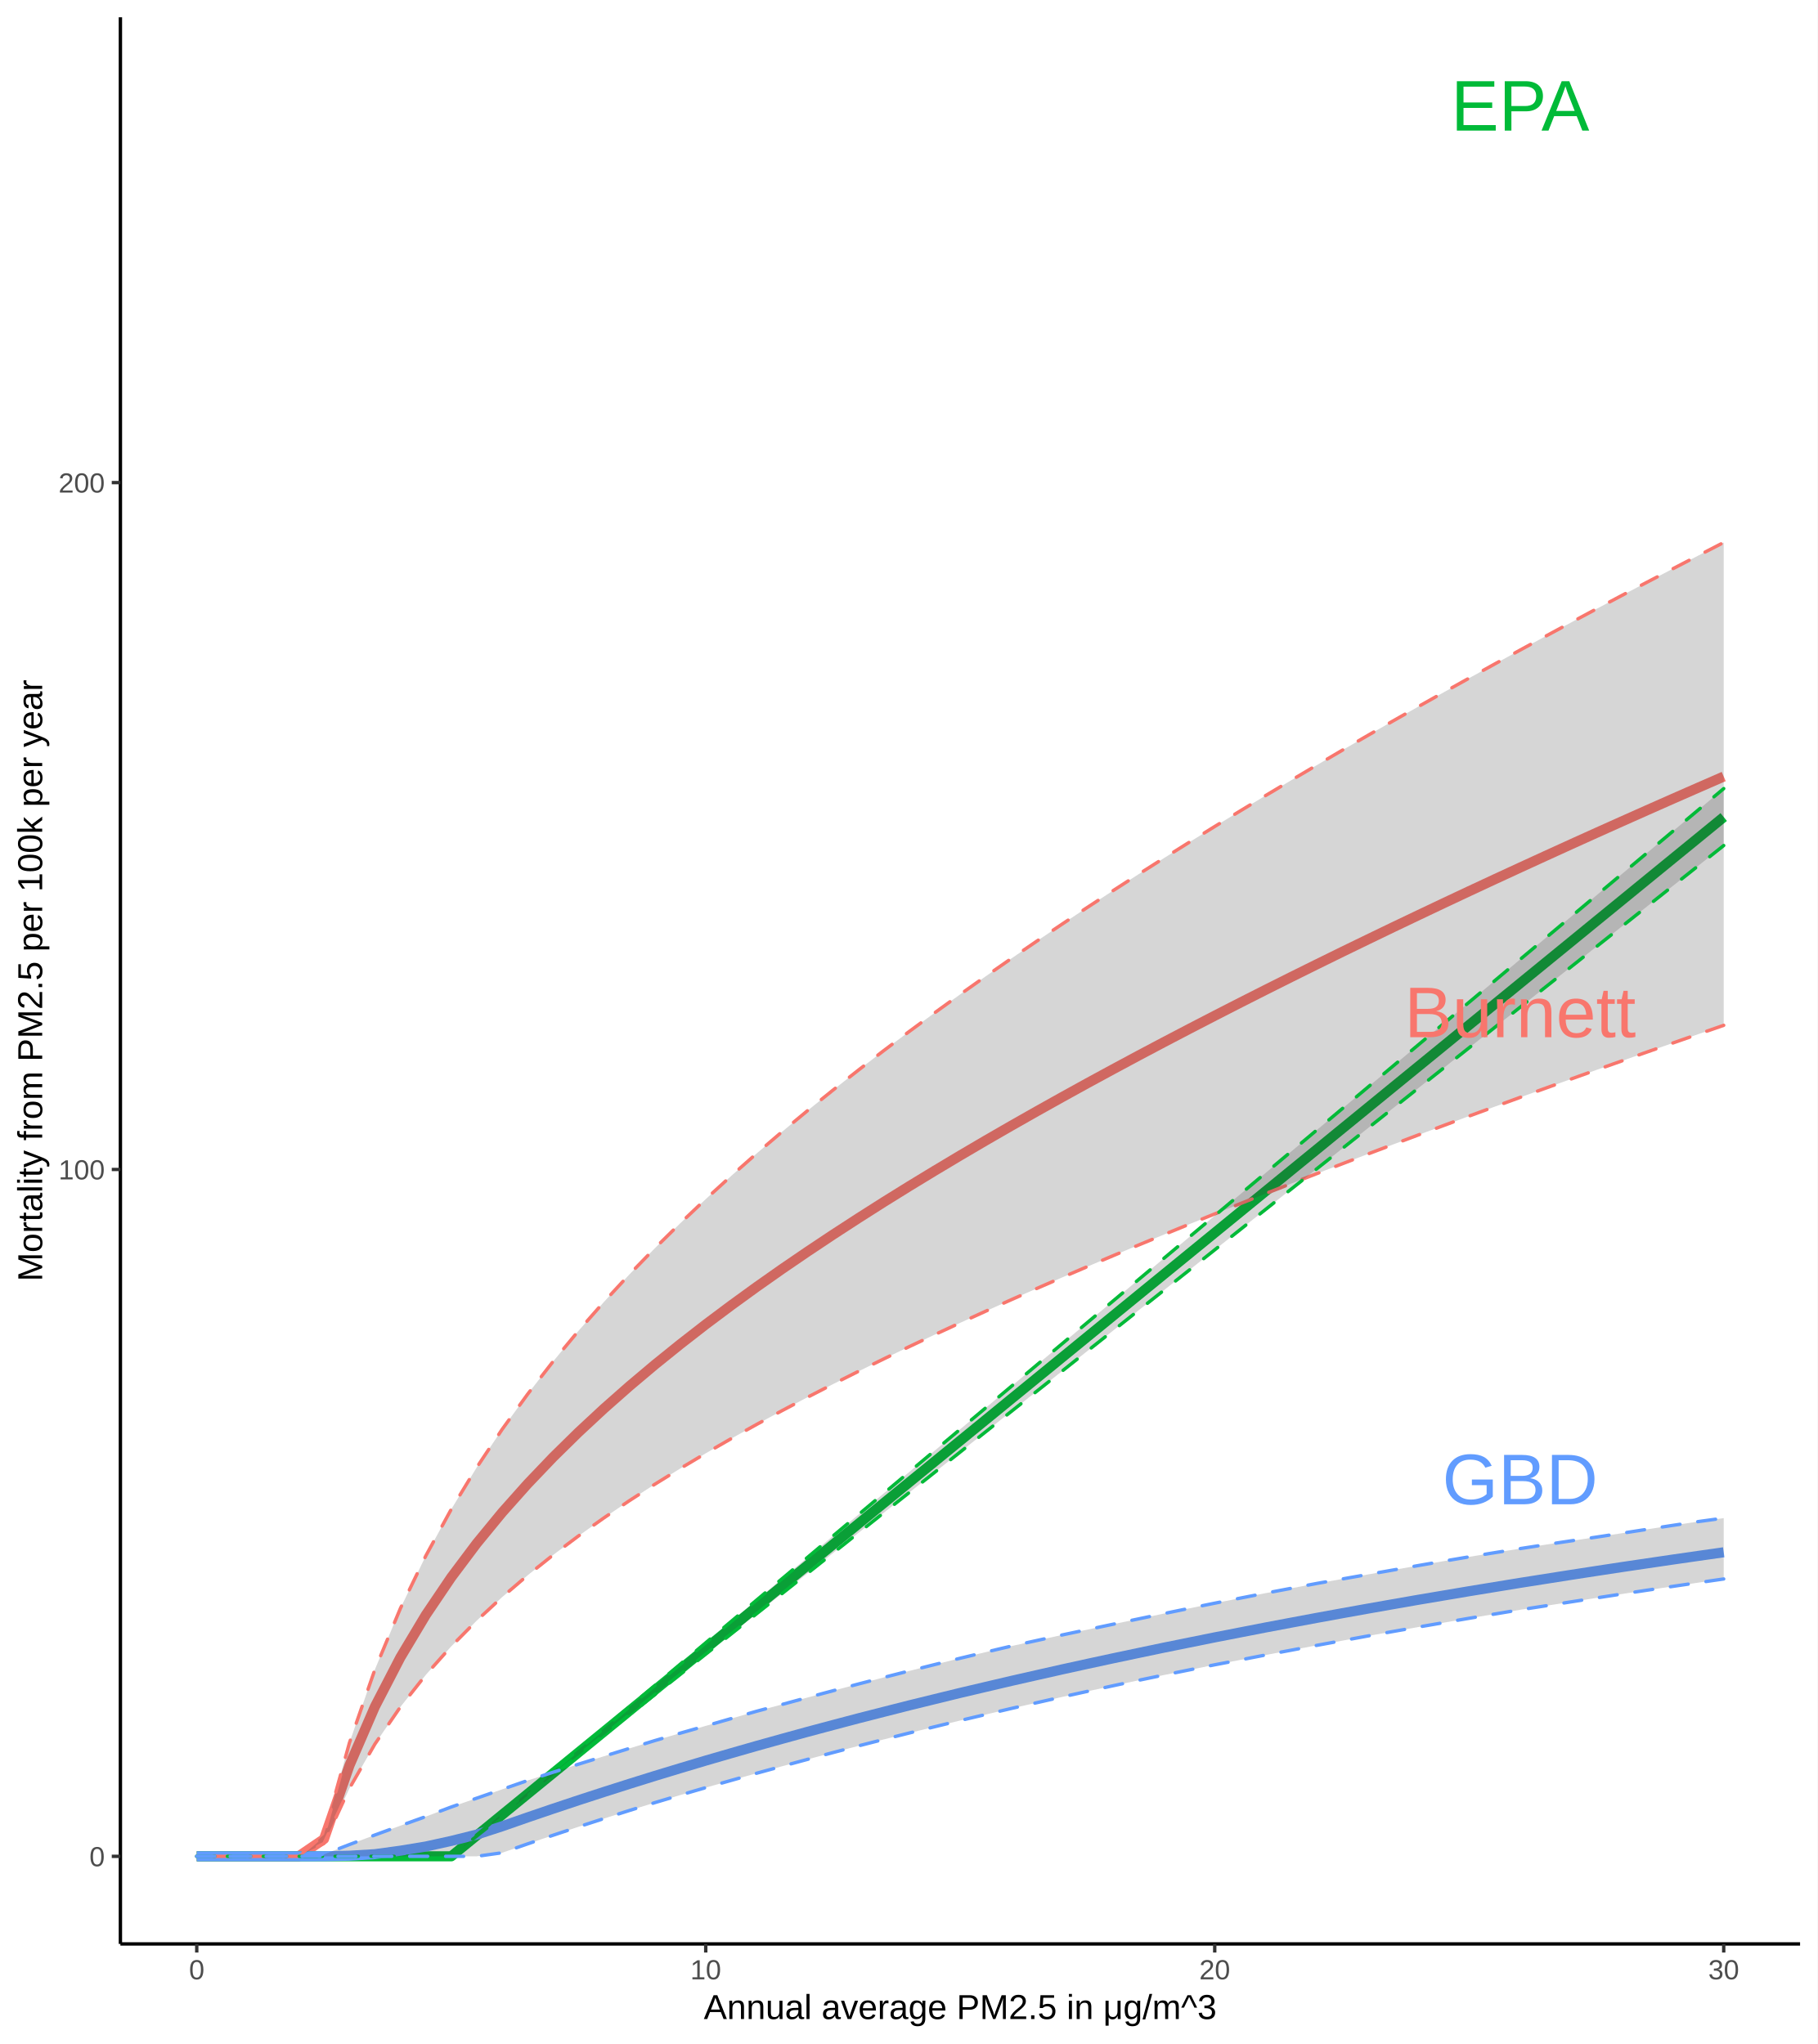
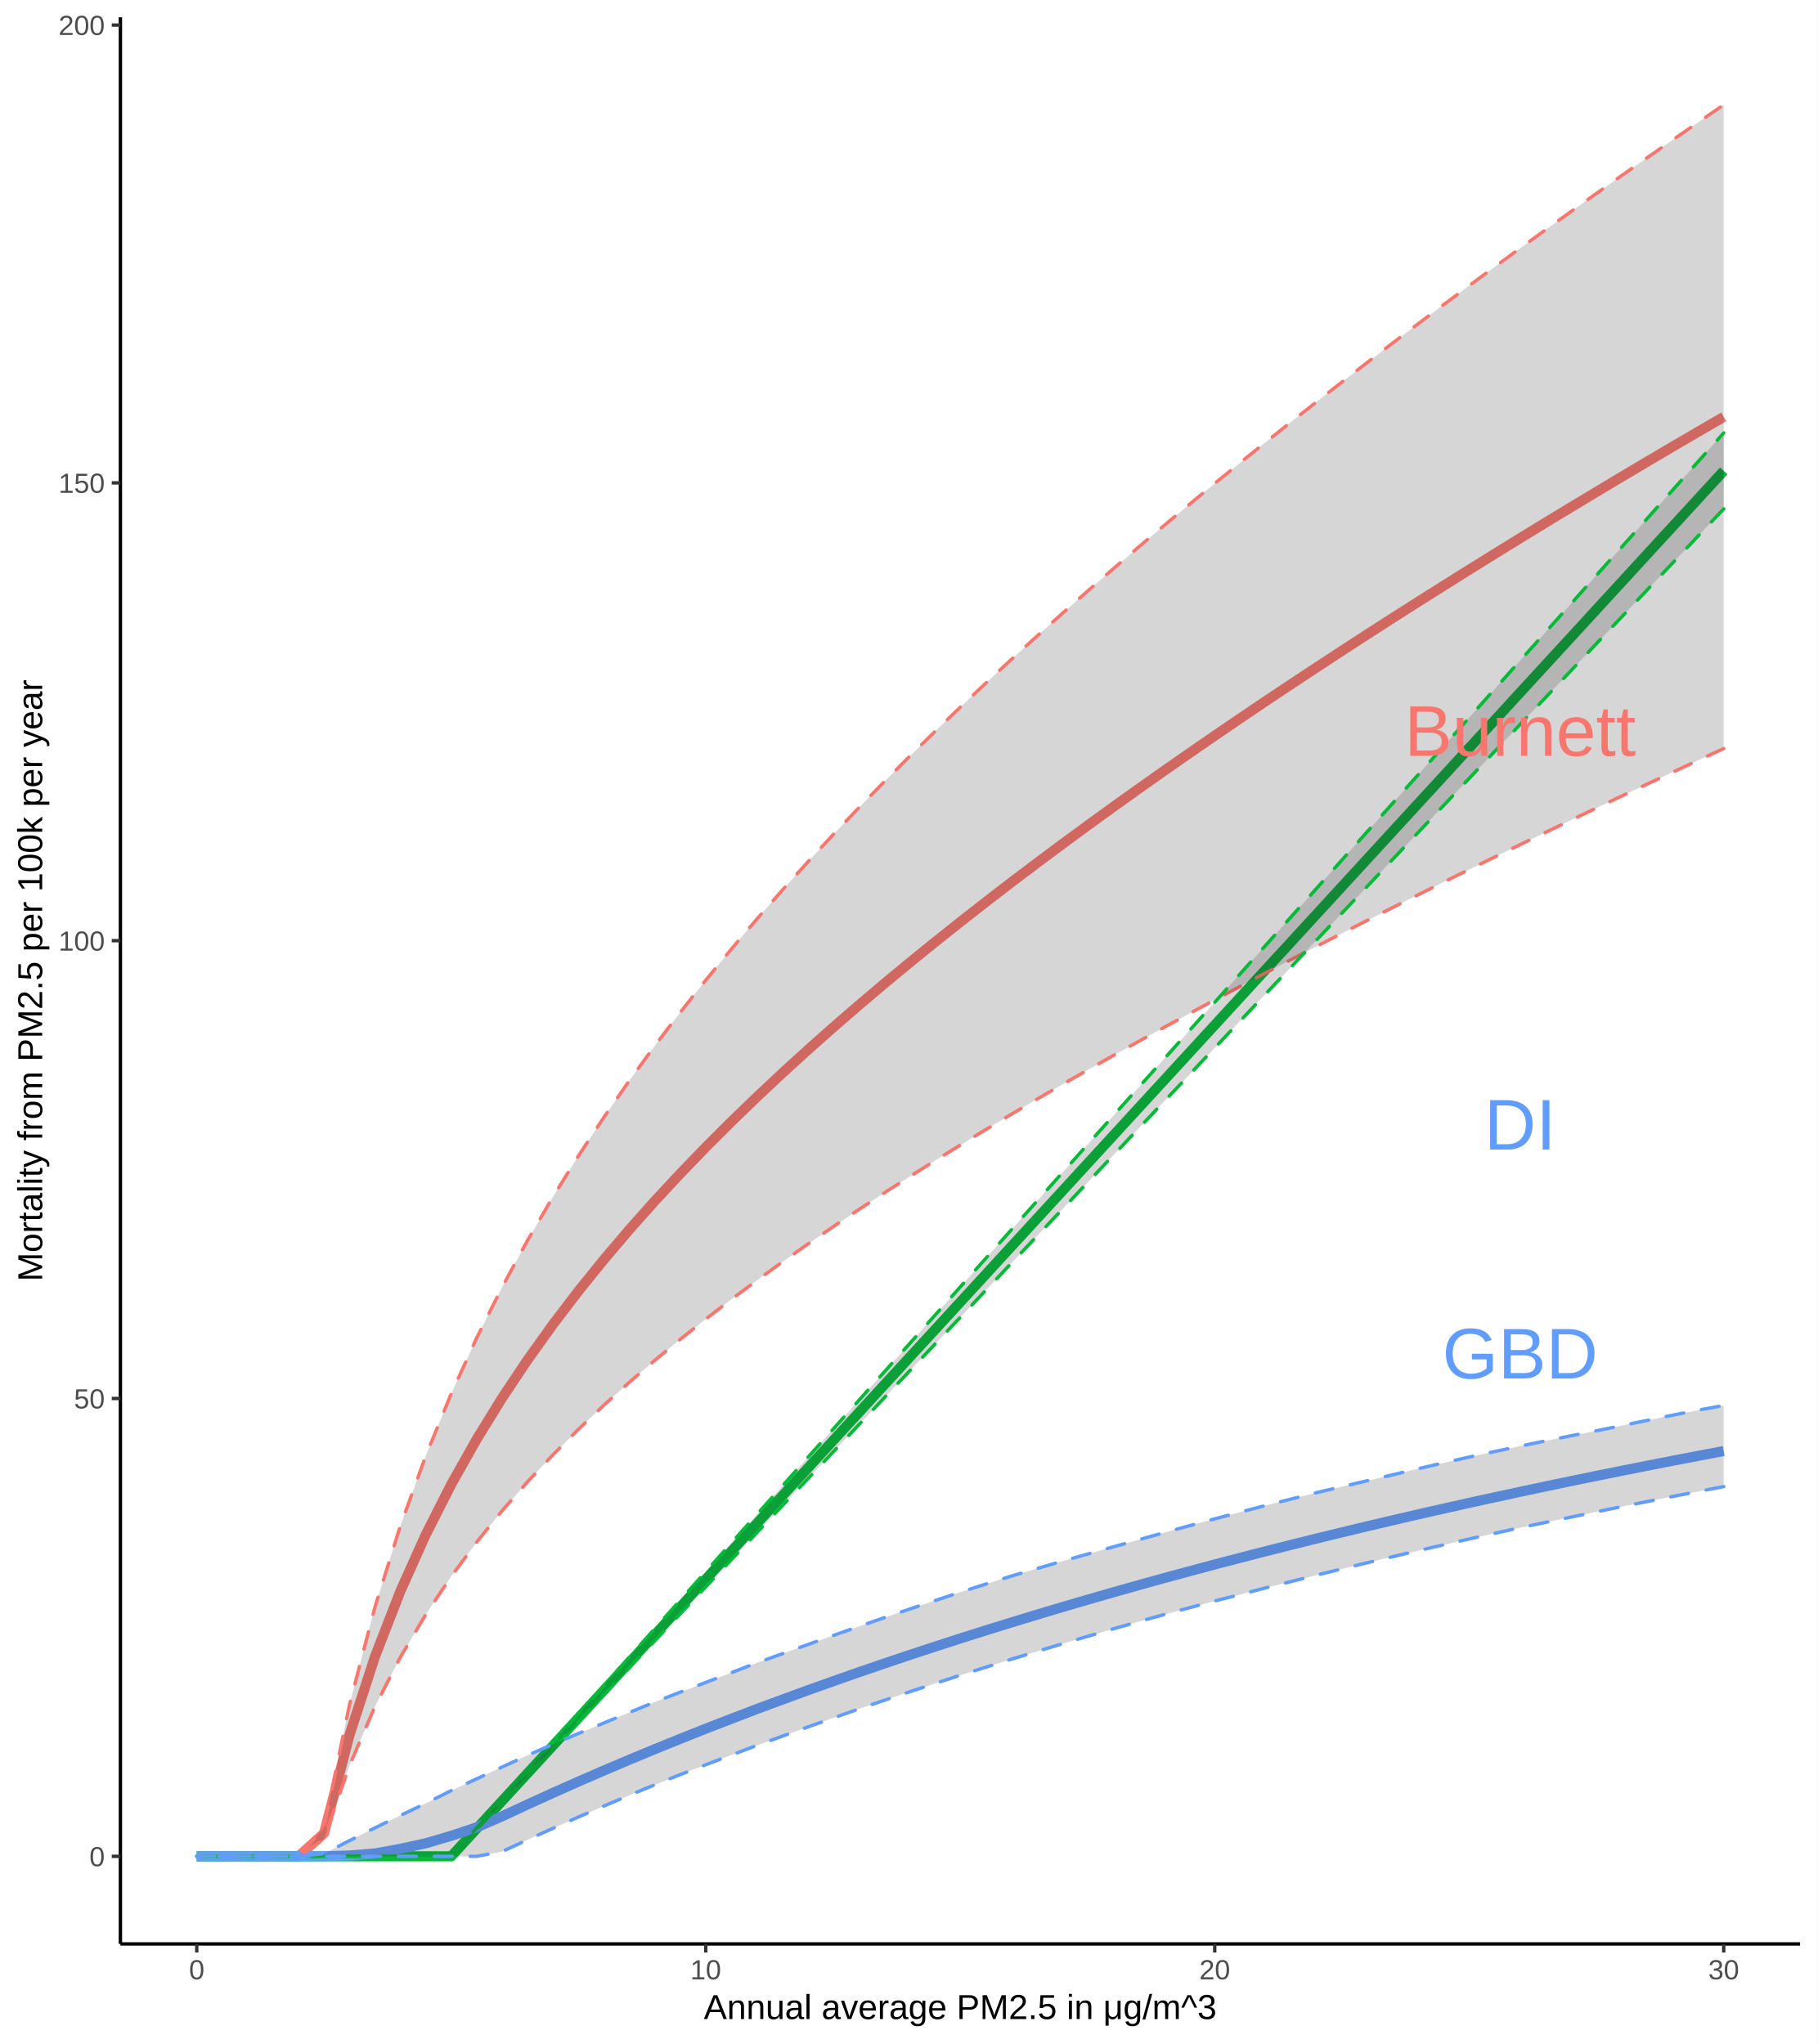
<svg xmlns="http://www.w3.org/2000/svg" class="svglite" width="576.00pt" height="648.00pt" viewBox="0 0 576.00 648.00">
  <defs>
    <style type="text/css">
    .svglite line, .svglite polyline, .svglite polygon, .svglite path, .svglite rect, .svglite circle {
      fill: none;
      stroke: #000000;
      stroke-linecap: round;
      stroke-linejoin: round;
      stroke-miterlimit: 10.00;
    }
  </style>
  </defs>
  <rect width="100%" height="100%" style="stroke: none; fill: #FFFFFF;" />
  <defs>
    <clipPath id="cpMC4wMHw1NzYuMDB8MC4wMHw2NDguMDA=">
      <rect x="0.00" y="0.00" width="576.00" height="648.00" />
    </clipPath>
  </defs>
  <g clip-path="url(#cpMC4wMHw1NzYuMDB8MC4wMHw2NDguMDA=)">
    <rect x="0.00" y="0.00" width="576.00" height="648.00" style="stroke-width: 1.07; stroke: #FFFFFF; fill: #FFFFFF;" />
  </g>
  <defs>
    <clipPath id="cpMzguMTZ8NTcwLjUyfDUuNDh8NjE2LjI3">
      <rect x="38.16" y="5.48" width="532.36" height="610.79" />
    </clipPath>
  </defs>
  <g clip-path="url(#cpMzguMTZ8NTcwLjUyfDUuNDh8NjE2LjI3)">
    <rect x="38.16" y="5.48" width="532.36" height="610.79" style="stroke-width: 1.07; stroke: none; fill: #FFFFFF;" />
-     <polyline points="62.36,588.50 70.43,588.50 78.49,588.50 86.56,588.50 94.63,588.50 102.69,583.02 110.76,559.69 118.82,541.06 126.89,525.46 134.96,511.98 143.02,500.05 151.09,489.30 159.15,479.49 167.22,470.43 175.29,461.98 183.35,454.06 191.42,446.56 199.48,439.45 207.55,432.65 215.62,426.14 223.68,419.87 231.75,413.83 239.81,407.98 247.88,402.30 255.95,396.79 264.01,391.42 272.08,386.18 280.14,381.05 288.21,376.04 296.28,371.13 304.34,366.31 312.41,361.57 320.47,356.92 328.54,352.34 336.61,347.83 344.67,343.38 352.74,339.00 360.80,334.67 368.87,330.40 376.94,326.18 385.00,322.01 393.07,317.88 401.13,313.80 409.20,309.76 417.27,305.76 425.33,301.80 433.40,297.88 441.46,293.99 449.53,290.14 457.60,286.31 465.66,282.52 473.73,278.76 481.79,275.04 489.86,271.34 497.93,267.66 505.99,264.02 514.06,260.40 522.12,256.81 530.19,253.24 538.26,249.70 546.32,246.18 " style="stroke-width: 3.20; stroke: #F8766D; stroke-linecap: butt;" />
-     <polyline points="62.36,588.50 70.43,588.50 78.49,588.50 86.56,588.50 94.63,588.50 102.69,588.50 110.76,588.50 118.82,588.50 126.89,588.50 134.96,588.50 143.02,588.50 151.09,581.91 159.15,575.32 167.22,568.73 175.29,562.14 183.35,555.56 191.42,548.97 199.48,542.38 207.55,535.79 215.62,529.20 223.68,522.61 231.75,516.02 239.81,509.43 247.88,502.84 255.95,496.25 264.01,489.66 272.08,483.07 280.14,476.48 288.21,469.89 296.28,463.30 304.34,456.71 312.41,450.12 320.47,443.53 328.54,436.94 336.61,430.35 344.67,423.76 352.74,417.17 360.80,410.58 368.87,404.00 376.94,397.41 385.00,390.82 393.07,384.23 401.13,377.64 409.20,371.05 417.27,364.46 425.33,357.87 433.40,351.28 441.46,344.69 449.53,338.10 457.60,331.51 465.66,324.92 473.73,318.33 481.79,311.74 489.86,305.15 497.93,298.56 505.99,291.97 514.06,285.38 522.12,278.79 530.19,272.20 538.26,265.61 546.32,259.02 " style="stroke-width: 3.20; stroke: #00BA38; stroke-linecap: butt;" />
-     <polyline points="62.36,588.50 70.43,588.50 78.49,588.50 86.56,588.50 94.63,588.50 102.69,588.48 110.76,588.31 118.82,587.82 126.89,586.72 134.96,585.39 143.02,583.62 151.09,581.61 159.15,578.98 167.22,576.16 175.29,573.41 183.35,570.72 191.42,568.10 199.48,565.53 207.55,563.01 215.62,560.56 223.68,558.15 231.75,555.81 239.81,553.50 247.88,551.25 255.95,549.03 264.01,546.88 272.08,544.75 280.14,542.69 288.21,540.64 296.28,538.66 304.34,536.69 312.41,534.79 320.47,532.90 328.54,531.07 336.61,529.25 344.67,527.48 352.74,525.74 360.80,524.04 368.87,522.35 376.94,520.72 385.00,519.09 393.07,517.52 401.13,515.95 409.20,514.43 417.27,512.92 425.33,511.45 433.40,510.00 441.46,508.58 449.53,507.17 457.60,505.81 465.66,504.45 473.73,503.13 481.79,501.81 489.86,500.54 497.93,499.27 505.99,498.03 514.06,496.80 522.12,495.61 530.19,494.42 538.26,493.26 546.32,492.11 " style="stroke-width: 3.20; stroke: #619CFF; stroke-linecap: butt;" />
-     <polygon points="62.36,588.50 70.43,588.50 78.49,588.50 86.56,588.50 94.63,588.50 102.69,581.64 110.76,552.49 118.82,529.29 126.89,509.93 134.96,493.23 143.02,478.48 151.09,465.22 159.15,453.14 167.22,442.00 175.29,431.63 183.35,421.91 191.42,412.74 199.48,404.03 207.55,395.73 215.62,387.79 223.68,380.15 231.75,372.80 239.81,365.68 247.88,358.79 255.95,352.10 264.01,345.59 272.08,339.24 280.14,333.04 288.21,326.98 296.28,321.05 304.34,315.23 312.41,309.52 320.47,303.92 328.54,298.41 336.61,292.98 344.67,287.64 352.74,282.38 360.80,277.19 368.87,272.07 376.94,267.01 385.00,262.02 393.07,257.09 401.13,252.21 409.20,247.39 417.27,242.62 425.33,237.90 433.40,233.22 441.46,228.59 449.53,224.01 457.60,219.47 465.66,214.97 473.73,210.51 481.79,206.09 489.86,201.70 497.93,197.35 505.99,193.04 514.06,188.76 522.12,184.52 530.19,180.31 538.26,176.13 546.32,171.98 546.32,325.05 538.26,327.85 530.19,330.66 522.12,333.48 514.06,336.33 505.99,339.19 497.93,342.08 489.86,344.98 481.79,347.90 473.73,350.85 465.66,353.81 457.60,356.80 449.53,359.81 441.46,362.85 433.40,365.90 425.33,368.99 417.27,372.10 409.20,375.24 401.13,378.40 393.07,381.60 385.00,384.83 376.94,388.10 368.87,391.40 360.80,394.73 352.74,398.11 344.67,401.53 336.61,404.99 328.54,408.50 320.47,412.06 312.41,415.68 304.34,419.36 296.28,423.10 288.21,426.90 280.14,430.79 272.08,434.75 264.01,438.80 255.95,442.95 247.88,447.20 239.81,451.58 231.75,456.08 223.68,460.73 215.62,465.54 207.55,470.54 199.48,475.75 191.42,481.20 183.35,486.93 175.29,492.98 167.22,499.42 159.15,506.32 151.09,513.78 143.02,521.93 134.96,530.97 126.89,541.16 118.82,552.91 110.76,566.92 102.69,584.41 94.63,588.50 86.56,588.50 78.49,588.50 70.43,588.50 62.36,588.50 " style="stroke-width: 0.00; stroke: none; fill: #333333; fill-opacity: 0.20;" />
-     <polyline points="62.36,588.50 70.43,588.50 78.49,588.50 86.56,588.50 94.63,588.50 102.69,581.64 110.76,552.49 118.82,529.29 126.89,509.93 134.96,493.23 143.02,478.48 151.09,465.22 159.15,453.14 167.22,442.00 175.29,431.63 183.35,421.91 191.42,412.74 199.48,404.03 207.55,395.73 215.62,387.79 223.68,380.15 231.75,372.80 239.81,365.68 247.88,358.79 255.95,352.10 264.01,345.59 272.08,339.24 280.14,333.04 288.21,326.98 296.28,321.05 304.34,315.23 312.41,309.52 320.47,303.92 328.54,298.41 336.61,292.98 344.67,287.64 352.74,282.38 360.80,277.19 368.87,272.07 376.94,267.01 385.00,262.02 393.07,257.09 401.13,252.21 409.20,247.39 417.27,242.62 425.33,237.90 433.40,233.22 441.46,228.59 449.53,224.01 457.60,219.47 465.66,214.97 473.73,210.51 481.79,206.09 489.86,201.70 497.93,197.35 505.99,193.04 514.06,188.76 522.12,184.52 530.19,180.31 538.26,176.13 546.32,171.98 " style="stroke-width: 1.07; stroke: #F8766D; stroke-dasharray: 5.69,5.69;" />
-     <polyline points="546.32,325.05 538.26,327.85 530.19,330.66 522.12,333.48 514.06,336.33 505.99,339.19 497.93,342.08 489.86,344.98 481.79,347.90 473.73,350.85 465.66,353.81 457.60,356.80 449.53,359.81 441.46,362.85 433.40,365.90 425.33,368.99 417.27,372.10 409.20,375.24 401.13,378.40 393.07,381.60 385.00,384.83 376.94,388.10 368.87,391.40 360.80,394.73 352.74,398.11 344.67,401.53 336.61,404.99 328.54,408.50 320.47,412.06 312.41,415.68 304.34,419.36 296.28,423.10 288.21,426.90 280.14,430.79 272.08,434.75 264.01,438.80 255.95,442.95 247.88,447.20 239.81,451.58 231.75,456.08 223.68,460.73 215.62,465.54 207.55,470.54 199.48,475.75 191.42,481.20 183.35,486.93 175.29,492.98 167.22,499.42 159.15,506.32 151.09,513.78 143.02,521.93 134.96,530.97 126.89,541.16 118.82,552.91 110.76,566.92 102.69,584.41 94.63,588.50 86.56,588.50 78.49,588.50 70.43,588.50 62.36,588.50 " style="stroke-width: 1.07; stroke: #F8766D; stroke-dasharray: 5.69,5.69;" />
-     <polygon points="62.36,588.50 70.43,588.50 78.49,588.50 86.56,588.50 94.63,588.50 102.69,588.50 110.76,588.50 118.82,588.50 126.89,588.50 134.96,588.50 143.02,588.50 151.09,581.73 159.15,574.96 167.22,568.19 175.29,561.42 183.35,554.65 191.42,547.88 199.48,541.11 207.55,534.34 215.62,527.57 223.68,520.80 231.75,514.03 239.81,507.26 247.88,500.49 255.95,493.72 264.01,486.95 272.08,480.18 280.14,473.41 288.21,466.64 296.28,459.87 304.34,453.10 312.41,446.33 320.47,439.56 328.54,432.79 336.61,426.02 344.67,419.25 352.74,412.48 360.80,405.71 368.87,398.94 376.94,392.17 385.00,385.40 393.07,378.63 401.13,371.86 409.20,365.09 417.27,358.32 425.33,351.55 433.40,344.78 441.46,338.01 449.53,331.24 457.60,324.47 465.66,317.70 473.73,310.93 481.79,304.16 489.86,297.39 497.93,290.62 505.99,283.85 514.06,277.08 522.12,270.31 530.19,263.54 538.26,256.77 546.32,250.00 546.32,268.05 538.26,274.46 530.19,280.87 522.12,287.28 514.06,293.69 505.99,300.10 497.93,306.51 489.86,312.91 481.79,319.32 473.73,325.73 465.66,332.14 457.60,338.55 449.53,344.96 441.46,351.37 433.40,357.78 425.33,364.19 417.27,370.60 409.20,377.00 401.13,383.41 393.07,389.82 385.00,396.23 376.94,402.64 368.87,409.05 360.80,415.46 352.74,421.87 344.67,428.28 336.61,434.69 328.54,441.10 320.47,447.50 312.41,453.91 304.34,460.32 296.28,466.73 288.21,473.14 280.14,479.55 272.08,485.96 264.01,492.37 255.95,498.78 247.88,505.19 239.81,511.59 231.75,518.00 223.68,524.41 215.62,530.82 207.55,537.23 199.48,543.64 191.42,550.05 183.35,556.46 175.29,562.87 167.22,569.28 159.15,575.69 151.09,582.09 143.02,588.50 134.96,588.50 126.89,588.50 118.82,588.50 110.76,588.50 102.69,588.50 94.63,588.50 86.56,588.50 78.49,588.50 70.43,588.50 62.36,588.50 " style="stroke-width: 0.00; stroke: none; fill: #333333; fill-opacity: 0.20;" />
-     <polyline points="62.36,588.50 70.43,588.50 78.49,588.50 86.56,588.50 94.63,588.50 102.69,588.50 110.76,588.50 118.82,588.50 126.89,588.50 134.96,588.50 143.02,588.50 151.09,581.73 159.15,574.96 167.22,568.19 175.29,561.42 183.35,554.65 191.42,547.88 199.48,541.11 207.55,534.34 215.62,527.57 223.68,520.80 231.75,514.03 239.81,507.26 247.88,500.49 255.95,493.72 264.01,486.95 272.08,480.18 280.14,473.41 288.21,466.64 296.28,459.87 304.34,453.10 312.41,446.33 320.47,439.56 328.54,432.79 336.61,426.02 344.67,419.25 352.74,412.48 360.80,405.71 368.87,398.94 376.94,392.17 385.00,385.40 393.07,378.63 401.13,371.86 409.20,365.09 417.27,358.32 425.33,351.55 433.40,344.78 441.46,338.01 449.53,331.24 457.60,324.47 465.66,317.70 473.73,310.93 481.79,304.16 489.86,297.39 497.93,290.62 505.99,283.85 514.06,277.08 522.12,270.31 530.19,263.54 538.26,256.77 546.32,250.00 " style="stroke-width: 1.07; stroke: #00BA38; stroke-dasharray: 5.69,5.69;" />
-     <polyline points="546.32,268.05 538.26,274.46 530.19,280.87 522.12,287.28 514.06,293.69 505.99,300.10 497.93,306.51 489.86,312.91 481.79,319.32 473.73,325.73 465.66,332.14 457.60,338.55 449.53,344.96 441.46,351.37 433.40,357.78 425.33,364.19 417.27,370.60 409.20,377.00 401.13,383.41 393.07,389.82 385.00,396.23 376.94,402.64 368.87,409.05 360.80,415.46 352.74,421.87 344.67,428.28 336.61,434.69 328.54,441.10 320.47,447.50 312.41,453.91 304.34,460.32 296.28,466.73 288.21,473.14 280.14,479.55 272.08,485.96 264.01,492.37 255.95,498.78 247.88,505.19 239.81,511.59 231.75,518.00 223.68,524.41 215.62,530.82 207.55,537.23 199.48,543.64 191.42,550.05 183.35,556.46 175.29,562.87 167.22,569.28 159.15,575.69 151.09,582.09 143.02,588.50 134.96,588.50 126.89,588.50 118.82,588.50 110.76,588.50 102.69,588.50 94.63,588.50 86.56,588.50 78.49,588.50 70.43,588.50 62.36,588.50 " style="stroke-width: 1.07; stroke: #00BA38; stroke-dasharray: 5.69,5.69;" />
-     <polygon points="62.36,588.50 70.43,588.50 78.49,588.50 86.56,588.50 94.63,588.50 102.69,587.87 110.76,584.77 118.82,581.74 126.89,578.79 134.96,575.90 143.02,572.86 151.09,570.07 159.15,567.27 167.22,564.47 175.29,561.85 183.35,559.29 191.42,556.78 199.48,554.29 207.55,551.81 215.62,549.45 223.68,547.15 231.75,544.83 239.81,542.51 247.88,540.35 255.95,538.16 264.01,536.01 272.08,533.87 280.14,531.78 288.21,529.72 296.28,527.70 304.34,525.70 312.41,523.77 320.47,521.87 328.54,520.10 336.61,518.33 344.67,516.63 352.74,514.93 360.80,513.24 368.87,511.55 376.94,509.89 385.00,508.25 393.07,506.65 401.13,505.07 409.20,503.54 417.27,502.01 425.33,500.59 433.40,499.17 441.46,497.75 449.53,496.32 457.60,494.92 465.66,493.55 473.73,492.24 481.79,490.95 489.86,489.70 497.93,488.49 505.99,487.30 514.06,486.07 522.12,484.82 530.19,483.58 538.26,482.38 546.32,481.28 546.32,500.57 538.26,501.74 530.19,502.92 522.12,504.12 514.06,505.34 505.99,506.58 497.93,507.83 489.86,509.09 481.79,510.34 473.73,511.69 465.66,513.03 457.60,514.42 449.53,515.81 441.46,517.23 433.40,518.67 425.33,520.15 417.27,521.63 409.20,523.16 401.13,524.67 393.07,526.24 385.00,527.78 376.94,529.40 368.87,531.03 360.80,532.71 352.74,534.43 344.67,536.20 336.61,537.98 328.54,539.81 320.47,541.64 312.41,543.54 304.34,545.44 296.28,547.41 288.21,549.40 280.14,551.43 272.08,553.49 264.01,555.61 255.95,557.76 247.88,559.95 239.81,562.16 231.75,564.43 223.68,566.72 215.62,569.07 207.55,571.48 199.48,573.97 191.42,576.53 183.35,579.14 175.29,581.82 167.22,584.56 159.15,587.37 151.09,588.50 143.02,588.50 134.96,588.50 126.89,588.50 118.82,588.50 110.76,588.50 102.69,588.50 94.63,588.50 86.56,588.50 78.49,588.50 70.43,588.50 62.36,588.50 " style="stroke-width: 0.00; stroke: none; fill: #333333; fill-opacity: 0.20;" />
-     <polyline points="62.36,588.50 70.43,588.50 78.49,588.50 86.56,588.50 94.63,588.50 102.69,587.87 110.76,584.77 118.82,581.74 126.89,578.79 134.96,575.90 143.02,572.86 151.09,570.07 159.15,567.27 167.22,564.47 175.29,561.85 183.35,559.29 191.42,556.78 199.48,554.29 207.55,551.81 215.62,549.45 223.68,547.15 231.75,544.83 239.81,542.51 247.88,540.35 255.95,538.16 264.01,536.01 272.08,533.87 280.14,531.78 288.21,529.72 296.28,527.70 304.34,525.70 312.41,523.77 320.47,521.87 328.54,520.10 336.61,518.33 344.67,516.63 352.74,514.93 360.80,513.24 368.87,511.55 376.94,509.89 385.00,508.25 393.07,506.65 401.13,505.07 409.20,503.54 417.27,502.01 425.33,500.59 433.40,499.17 441.46,497.75 449.53,496.32 457.60,494.92 465.66,493.55 473.73,492.24 481.79,490.95 489.86,489.70 497.93,488.49 505.99,487.30 514.06,486.07 522.12,484.82 530.19,483.58 538.26,482.38 546.32,481.28 " style="stroke-width: 1.07; stroke: #619CFF; stroke-dasharray: 5.69,5.69;" />
-     <polyline points="546.32,500.57 538.26,501.74 530.19,502.92 522.12,504.12 514.06,505.34 505.99,506.58 497.93,507.83 489.86,509.09 481.79,510.34 473.73,511.69 465.66,513.03 457.60,514.42 449.53,515.81 441.46,517.23 433.40,518.67 425.33,520.15 417.27,521.63 409.20,523.16 401.13,524.67 393.07,526.24 385.00,527.78 376.94,529.40 368.87,531.03 360.80,532.71 352.74,534.43 344.67,536.20 336.61,537.98 328.54,539.81 320.47,541.64 312.41,543.54 304.34,545.44 296.28,547.41 288.21,549.40 280.14,551.43 272.08,553.49 264.01,555.61 255.95,557.76 247.88,559.95 239.81,562.16 231.75,564.43 223.68,566.72 215.62,569.07 207.55,571.48 199.48,573.97 191.42,576.53 183.35,579.14 175.29,581.82 167.22,584.56 159.15,587.37 151.09,588.50 143.02,588.50 134.96,588.50 126.89,588.50 118.82,588.50 110.76,588.50 102.69,588.50 94.63,588.50 86.56,588.50 78.49,588.50 70.43,588.50 62.36,588.50 " style="stroke-width: 1.07; stroke: #619CFF; stroke-dasharray: 5.69,5.69;" />
-     <text x="481.79" y="328.83" text-anchor="middle" style="font-size: 22.76px; fill: #F8766D; font-family: Arial;" textLength="73.35px" lengthAdjust="spacingAndGlyphs">Burnett</text>
-     <text x="481.79" y="41.40" text-anchor="middle" style="font-size: 22.76px; fill: #00BA38; font-family: Arial;" textLength="45.53px" lengthAdjust="spacingAndGlyphs">EPA</text>
-     <text x="481.79" y="476.90" text-anchor="middle" style="font-size: 22.76px; fill: #619CFF; font-family: Arial;" textLength="49.31px" lengthAdjust="spacingAndGlyphs">GBD</text>
+     <polyline points="62.36,588.50 70.43,588.50 78.49,588.50 86.56,588.50 94.63,588.50 102.69,581.20 110.76,550.09 118.82,525.26 126.89,504.46 134.96,486.49 143.02,470.59 151.09,456.26 159.15,443.18 167.22,431.10 175.29,419.84 183.35,409.27 191.42,399.29 199.48,389.80 207.55,380.74 215.62,372.06 223.68,363.70 231.75,355.64 239.81,347.85 247.88,340.28 255.95,332.93 264.01,325.77 272.08,318.78 280.14,311.95 288.21,305.27 296.28,298.72 304.34,292.30 312.41,285.99 320.47,279.78 328.54,273.68 336.61,267.66 344.67,261.74 352.74,255.89 360.80,250.13 368.87,244.43 376.94,238.81 385.00,233.24 393.07,227.74 401.13,222.30 409.20,216.92 417.27,211.59 425.33,206.31 433.40,201.07 441.46,195.89 449.53,190.75 457.60,185.66 465.66,180.61 473.73,175.59 481.79,170.62 489.86,165.69 497.93,160.80 505.99,155.94 514.06,151.11 522.12,146.32 530.19,141.57 538.26,136.85 546.32,132.16 " style="stroke-width: 3.20; stroke: #F8766D; stroke-linecap: butt;" />
+     <polyline points="62.36,588.50 70.43,588.50 78.49,588.50 86.56,588.50 94.63,588.50 102.69,588.50 110.76,588.50 118.82,588.50 126.89,588.50 134.96,588.50 143.02,588.50 151.09,579.72 159.15,570.93 167.22,562.15 175.29,553.37 183.35,544.58 191.42,535.80 199.48,527.01 207.55,518.23 215.62,509.44 223.68,500.66 231.75,491.87 239.81,483.09 247.88,474.30 255.95,465.52 264.01,456.74 272.08,447.95 280.14,439.17 288.21,430.38 296.28,421.60 304.34,412.81 312.41,404.03 320.47,395.24 328.54,386.46 336.61,377.68 344.67,368.89 352.74,360.11 360.80,351.32 368.87,342.54 376.94,333.75 385.00,324.97 393.07,316.18 401.13,307.40 409.20,298.62 417.27,289.83 425.33,281.05 433.40,272.26 441.46,263.48 449.53,254.69 457.60,245.91 465.66,237.12 473.73,228.34 481.79,219.55 489.86,210.77 497.93,201.99 505.99,193.20 514.06,184.42 522.12,175.63 530.19,166.85 538.26,158.06 546.32,149.28 " style="stroke-width: 3.20; stroke: #00BA38; stroke-linecap: butt;" />
+     <polyline points="62.36,588.50 70.43,588.50 78.49,588.50 86.56,588.50 94.63,588.50 102.69,588.47 110.76,588.24 118.82,587.59 126.89,586.12 134.96,584.36 143.02,581.99 151.09,579.31 159.15,575.81 167.22,572.05 175.29,568.38 183.35,564.80 191.42,561.30 199.48,557.87 207.55,554.52 215.62,551.25 223.68,548.04 231.75,544.92 239.81,541.83 247.88,538.84 255.95,535.88 264.01,533.02 272.08,530.18 280.14,527.42 288.21,524.70 296.28,522.05 304.34,519.44 312.41,516.89 320.47,514.38 328.54,511.93 336.61,509.51 344.67,507.16 352.74,504.83 360.80,502.56 368.87,500.32 376.94,498.14 385.00,495.97 393.07,493.87 401.13,491.79 409.20,489.76 417.27,487.75 425.33,485.79 433.40,483.85 441.46,481.96 449.53,480.08 457.60,478.26 465.66,476.45 473.73,474.69 481.79,472.94 489.86,471.23 497.93,469.54 505.99,467.89 514.06,466.26 522.12,464.66 530.19,463.08 538.26,461.54 546.32,460.01 " style="stroke-width: 3.20; stroke: #619CFF; stroke-linecap: butt;" />
+     <polygon points="62.36,588.50 70.43,588.50 78.49,588.50 86.56,588.50 94.63,588.50 102.69,579.35 110.76,540.50 118.82,509.57 126.89,483.76 134.96,461.49 143.02,441.83 151.09,424.16 159.15,408.05 167.22,393.20 175.29,379.38 183.35,366.42 191.42,354.19 199.48,342.59 207.55,331.52 215.62,320.93 223.68,310.76 231.75,300.95 239.81,291.46 247.88,282.28 255.95,273.36 264.01,264.67 272.08,256.21 280.14,247.95 288.21,239.87 296.28,231.96 304.34,224.21 312.41,216.60 320.47,209.13 328.54,201.78 336.61,194.55 344.67,187.43 352.74,180.41 360.80,173.49 368.87,166.67 376.94,159.93 385.00,153.27 393.07,146.70 401.13,140.20 409.20,133.77 417.27,127.41 425.33,121.11 433.40,114.88 441.46,108.71 449.53,102.60 457.60,96.55 465.66,90.55 473.73,84.60 481.79,78.71 489.86,72.86 497.93,67.07 505.99,61.32 514.06,55.61 522.12,49.96 530.19,44.34 538.26,38.77 546.32,33.24 546.32,237.30 538.26,241.02 530.19,244.77 522.12,248.54 514.06,252.33 505.99,256.15 497.93,260.00 489.86,263.87 481.79,267.76 473.73,271.69 465.66,275.64 457.60,279.62 449.53,283.64 441.46,287.68 433.40,291.76 425.33,295.87 417.27,300.02 409.20,304.20 401.13,308.42 393.07,312.69 385.00,316.99 376.94,321.34 368.87,325.74 360.80,330.19 352.74,334.69 344.67,339.25 336.61,343.86 328.54,348.54 320.47,353.29 312.41,358.12 304.34,363.02 296.28,368.00 288.21,373.08 280.14,378.25 272.08,383.53 264.01,388.94 255.95,394.47 247.88,400.14 239.81,405.97 231.75,411.97 223.68,418.17 215.62,424.58 207.55,431.25 199.48,438.19 191.42,445.45 183.35,453.09 175.29,461.16 167.22,469.74 159.15,478.94 151.09,488.88 143.02,499.75 134.96,511.80 126.89,525.38 118.82,541.06 110.76,559.74 102.69,583.04 94.63,588.50 86.56,588.50 78.49,588.50 70.43,588.50 62.36,588.50 " style="stroke-width: 0.00; stroke: none; fill: #333333; fill-opacity: 0.20;" />
+     <polyline points="62.36,588.50 70.43,588.50 78.49,588.50 86.56,588.50 94.63,588.50 102.69,579.35 110.76,540.50 118.82,509.57 126.89,483.76 134.96,461.49 143.02,441.83 151.09,424.16 159.15,408.05 167.22,393.20 175.29,379.38 183.35,366.42 191.42,354.19 199.48,342.59 207.55,331.52 215.62,320.93 223.68,310.76 231.75,300.95 239.81,291.46 247.88,282.28 255.95,273.36 264.01,264.67 272.08,256.21 280.14,247.95 288.21,239.87 296.28,231.96 304.34,224.21 312.41,216.60 320.47,209.13 328.54,201.78 336.61,194.55 344.67,187.43 352.74,180.41 360.80,173.49 368.87,166.67 376.94,159.93 385.00,153.27 393.07,146.70 401.13,140.20 409.20,133.77 417.27,127.41 425.33,121.11 433.40,114.88 441.46,108.71 449.53,102.60 457.60,96.55 465.66,90.55 473.73,84.60 481.79,78.71 489.86,72.86 497.93,67.07 505.99,61.32 514.06,55.61 522.12,49.96 530.19,44.34 538.26,38.77 546.32,33.24 " style="stroke-width: 1.07; stroke: #F8766D; stroke-dasharray: 5.69,5.69;" />
+     <polyline points="546.32,237.30 538.26,241.02 530.19,244.77 522.12,248.54 514.06,252.33 505.99,256.15 497.93,260.00 489.86,263.87 481.79,267.76 473.73,271.69 465.66,275.64 457.60,279.62 449.53,283.64 441.46,287.68 433.40,291.76 425.33,295.87 417.27,300.02 409.20,304.20 401.13,308.42 393.07,312.69 385.00,316.99 376.94,321.34 368.87,325.74 360.80,330.19 352.74,334.69 344.67,339.25 336.61,343.86 328.54,348.54 320.47,353.29 312.41,358.12 304.34,363.02 296.28,368.00 288.21,373.08 280.14,378.25 272.08,383.53 264.01,388.94 255.95,394.47 247.88,400.14 239.81,405.97 231.75,411.97 223.68,418.17 215.62,424.58 207.55,431.25 199.48,438.19 191.42,445.45 183.35,453.09 175.29,461.16 167.22,469.74 159.15,478.94 151.09,488.88 143.02,499.75 134.96,511.80 126.89,525.38 118.82,541.06 110.76,559.74 102.69,583.04 94.63,588.50 86.56,588.50 78.49,588.50 70.43,588.50 62.36,588.50 " style="stroke-width: 1.07; stroke: #F8766D; stroke-dasharray: 5.69,5.69;" />
+     <polygon points="62.36,588.50 70.43,588.50 78.49,588.50 86.56,588.50 94.63,588.50 102.69,588.50 110.76,588.50 118.82,588.50 126.89,588.50 134.96,588.50 143.02,588.50 151.09,579.48 159.15,570.45 167.22,561.43 175.29,552.40 183.35,543.38 191.42,534.35 199.48,525.33 207.55,516.30 215.62,507.28 223.68,498.25 231.75,489.23 239.81,480.20 247.88,471.18 255.95,462.15 264.01,453.13 272.08,444.10 280.14,435.08 288.21,426.05 296.28,417.03 304.34,408.00 312.41,398.97 320.47,389.95 328.54,380.92 336.61,371.90 344.67,362.87 352.74,353.85 360.80,344.82 368.87,335.80 376.94,326.77 385.00,317.75 393.07,308.72 401.13,299.70 409.20,290.67 417.27,281.65 425.33,272.62 433.40,263.60 441.46,254.57 449.53,245.55 457.60,236.52 465.66,227.50 473.73,218.47 481.79,209.45 489.86,200.42 497.93,191.40 505.99,182.37 514.06,173.35 522.12,164.32 530.19,155.30 538.26,146.27 546.32,137.25 546.32,161.31 538.26,169.86 530.19,178.40 522.12,186.94 514.06,195.49 505.99,204.03 497.93,212.58 489.86,221.12 481.79,229.66 473.73,238.21 465.66,246.75 457.60,255.29 449.53,263.84 441.46,272.38 433.40,280.93 425.33,289.47 417.27,298.01 409.20,306.56 401.13,315.10 393.07,323.65 385.00,332.19 376.94,340.73 368.87,349.28 360.80,357.82 352.74,366.36 344.67,374.91 336.61,383.45 328.54,392.00 320.47,400.54 312.41,409.08 304.34,417.63 296.28,426.17 288.21,434.71 280.14,443.26 272.08,451.80 264.01,460.35 255.95,468.89 247.88,477.43 239.81,485.98 231.75,494.52 223.68,503.07 215.62,511.61 207.55,520.15 199.48,528.70 191.42,537.24 183.35,545.78 175.29,554.33 167.22,562.87 159.15,571.42 151.09,579.96 143.02,588.50 134.96,588.50 126.89,588.50 118.82,588.50 110.76,588.50 102.69,588.50 94.63,588.50 86.56,588.50 78.49,588.50 70.43,588.50 62.36,588.50 " style="stroke-width: 0.00; stroke: none; fill: #333333; fill-opacity: 0.20;" />
+     <polyline points="62.36,588.50 70.43,588.50 78.49,588.50 86.56,588.50 94.63,588.50 102.69,588.50 110.76,588.50 118.82,588.50 126.89,588.50 134.96,588.50 143.02,588.50 151.09,579.48 159.15,570.45 167.22,561.43 175.29,552.40 183.35,543.38 191.42,534.35 199.48,525.33 207.55,516.30 215.62,507.28 223.68,498.25 231.75,489.23 239.81,480.20 247.88,471.18 255.95,462.15 264.01,453.13 272.08,444.10 280.14,435.08 288.21,426.05 296.28,417.03 304.34,408.00 312.41,398.97 320.47,389.95 328.54,380.92 336.61,371.90 344.67,362.87 352.74,353.85 360.80,344.82 368.87,335.80 376.94,326.77 385.00,317.75 393.07,308.72 401.13,299.70 409.20,290.67 417.27,281.65 425.33,272.62 433.40,263.60 441.46,254.57 449.53,245.55 457.60,236.52 465.66,227.50 473.73,218.47 481.79,209.45 489.86,200.42 497.93,191.40 505.99,182.37 514.06,173.35 522.12,164.32 530.19,155.30 538.26,146.27 546.32,137.25 " style="stroke-width: 1.07; stroke: #00BA38; stroke-dasharray: 5.69,5.69;" />
+     <polyline points="546.32,161.31 538.26,169.86 530.19,178.40 522.12,186.94 514.06,195.49 505.99,204.03 497.93,212.58 489.86,221.12 481.79,229.66 473.73,238.21 465.66,246.75 457.60,255.29 449.53,263.84 441.46,272.38 433.40,280.93 425.33,289.47 417.27,298.01 409.20,306.56 401.13,315.10 393.07,323.65 385.00,332.19 376.94,340.73 368.87,349.28 360.80,357.82 352.74,366.36 344.67,374.91 336.61,383.45 328.54,392.00 320.47,400.54 312.41,409.08 304.34,417.63 296.28,426.17 288.21,434.71 280.14,443.26 272.08,451.80 264.01,460.35 255.95,468.89 247.88,477.43 239.81,485.98 231.75,494.52 223.68,503.07 215.62,511.61 207.55,520.15 199.48,528.70 191.42,537.24 183.35,545.78 175.29,554.33 167.22,562.87 159.15,571.42 151.09,579.96 143.02,588.50 134.96,588.50 126.89,588.50 118.82,588.50 110.76,588.50 102.69,588.50 94.63,588.50 86.56,588.50 78.49,588.50 70.43,588.50 62.36,588.50 " style="stroke-width: 1.07; stroke: #00BA38; stroke-dasharray: 5.69,5.69;" />
+     <polygon points="62.36,588.50 70.43,588.50 78.49,588.50 86.56,588.50 94.63,588.50 102.69,587.66 110.76,583.53 118.82,579.49 126.89,575.55 134.96,571.70 143.02,567.66 151.09,563.93 159.15,560.19 167.22,556.47 175.29,552.97 183.35,549.56 191.42,546.22 199.48,542.89 207.55,539.59 215.62,536.45 223.68,533.38 231.75,530.29 239.81,527.19 247.88,524.31 255.95,521.39 264.01,518.52 272.08,515.67 280.14,512.89 288.21,510.14 296.28,507.45 304.34,504.77 312.41,502.21 320.47,499.68 328.54,497.31 336.61,494.96 344.67,492.69 352.74,490.42 360.80,488.17 368.87,485.92 376.94,483.71 385.00,481.52 393.07,479.39 401.13,477.28 409.20,475.24 417.27,473.21 425.33,471.31 433.40,469.42 441.46,467.53 449.53,465.61 457.60,463.75 465.66,461.92 473.73,460.18 481.79,458.46 489.86,456.79 497.93,455.18 505.99,453.59 514.06,451.95 522.12,450.28 530.19,448.63 538.26,447.04 546.32,445.57 546.32,471.29 538.26,472.84 530.19,474.41 522.12,476.02 514.06,477.63 505.99,479.29 497.93,480.96 489.86,482.64 481.79,484.31 473.73,486.11 465.66,487.89 457.60,489.74 449.53,491.59 441.46,493.50 433.40,495.41 425.33,497.38 417.27,499.36 409.20,501.39 401.13,503.40 393.07,505.50 385.00,507.56 376.94,509.71 368.87,511.89 360.80,514.12 352.74,516.42 344.67,518.77 336.61,521.15 328.54,523.58 320.47,526.04 312.41,528.56 304.34,531.10 296.28,533.72 288.21,536.37 280.14,539.08 272.08,541.83 264.01,544.66 255.95,547.52 247.88,550.44 239.81,553.38 231.75,556.41 223.68,559.47 215.62,562.59 207.55,565.81 199.48,569.13 191.42,572.54 183.35,576.03 175.29,579.60 167.22,583.25 159.15,586.99 151.09,588.50 143.02,588.50 134.96,588.50 126.89,588.50 118.82,588.50 110.76,588.50 102.69,588.50 94.63,588.50 86.56,588.50 78.49,588.50 70.43,588.50 62.36,588.50 " style="stroke-width: 0.00; stroke: none; fill: #333333; fill-opacity: 0.20;" />
+     <polyline points="62.36,588.50 70.43,588.50 78.49,588.50 86.56,588.50 94.63,588.50 102.69,587.66 110.76,583.53 118.82,579.49 126.89,575.55 134.96,571.70 143.02,567.66 151.09,563.93 159.15,560.19 167.22,556.47 175.29,552.97 183.35,549.56 191.42,546.22 199.48,542.89 207.55,539.59 215.62,536.45 223.68,533.38 231.75,530.29 239.81,527.19 247.88,524.31 255.95,521.39 264.01,518.52 272.08,515.67 280.14,512.89 288.21,510.14 296.28,507.45 304.34,504.77 312.41,502.21 320.47,499.68 328.54,497.31 336.61,494.96 344.67,492.69 352.74,490.42 360.80,488.17 368.87,485.92 376.94,483.71 385.00,481.52 393.07,479.39 401.13,477.28 409.20,475.24 417.27,473.21 425.33,471.31 433.40,469.42 441.46,467.53 449.53,465.61 457.60,463.75 465.66,461.92 473.73,460.18 481.79,458.46 489.86,456.79 497.93,455.18 505.99,453.59 514.06,451.95 522.12,450.28 530.19,448.63 538.26,447.04 546.32,445.57 " style="stroke-width: 1.07; stroke: #619CFF; stroke-dasharray: 5.69,5.69;" />
+     <polyline points="546.32,471.29 538.26,472.84 530.19,474.41 522.12,476.02 514.06,477.63 505.99,479.29 497.93,480.96 489.86,482.64 481.79,484.31 473.73,486.11 465.66,487.89 457.60,489.74 449.53,491.59 441.46,493.50 433.40,495.41 425.33,497.38 417.27,499.36 409.20,501.39 401.13,503.40 393.07,505.50 385.00,507.56 376.94,509.71 368.87,511.89 360.80,514.12 352.74,516.42 344.67,518.77 336.61,521.15 328.54,523.58 320.47,526.04 312.41,528.56 304.34,531.10 296.28,533.72 288.21,536.37 280.14,539.08 272.08,541.83 264.01,544.66 255.95,547.52 247.88,550.44 239.81,553.38 231.75,556.41 223.68,559.47 215.62,562.59 207.55,565.81 199.48,569.13 191.42,572.54 183.35,576.03 175.29,579.60 167.22,583.25 159.15,586.99 151.09,588.50 143.02,588.50 134.96,588.50 126.89,588.50 118.82,588.50 110.76,588.50 102.69,588.50 94.63,588.50 86.56,588.50 78.49,588.50 70.43,588.50 62.36,588.50 " style="stroke-width: 1.07; stroke: #619CFF; stroke-dasharray: 5.69,5.69;" />
+     <text x="481.79" y="239.62" text-anchor="middle" style="font-size: 22.76px; fill: #F8766D; font-family: Arial;" textLength="73.35px" lengthAdjust="spacingAndGlyphs">Burnett</text>
+     <text x="481.79" y="364.44" text-anchor="middle" style="font-size: 22.76px; fill: #619CFF; font-family: Arial;" textLength="22.75px" lengthAdjust="spacingAndGlyphs">DI</text>
+     <text x="481.79" y="437.01" text-anchor="middle" style="font-size: 22.76px; fill: #619CFF; font-family: Arial;" textLength="49.31px" lengthAdjust="spacingAndGlyphs">GBD</text>
  </g>
  <g clip-path="url(#cpMC4wMHw1NzYuMDB8MC4wMHw2NDguMDA=)">
    <polyline points="38.16,616.27 38.16,5.48 " style="stroke-width: 1.07; stroke-linecap: butt;" />
    <text x="33.23" y="591.66" text-anchor="end" style="font-size: 8.80px; fill: #4D4D4D; font-family: Arial;" textLength="4.90px" lengthAdjust="spacingAndGlyphs">0</text>
-     <text x="33.23" y="373.91" text-anchor="end" style="font-size: 8.80px; fill: #4D4D4D; font-family: Arial;" textLength="14.69px" lengthAdjust="spacingAndGlyphs">100</text>
-     <text x="33.23" y="156.16" text-anchor="end" style="font-size: 8.80px; fill: #4D4D4D; font-family: Arial;" textLength="14.69px" lengthAdjust="spacingAndGlyphs">200</text>
+     <text x="33.23" y="446.52" text-anchor="end" style="font-size: 8.80px; fill: #4D4D4D; font-family: Arial;" textLength="9.79px" lengthAdjust="spacingAndGlyphs">50</text>
+     <text x="33.23" y="301.38" text-anchor="end" style="font-size: 8.80px; fill: #4D4D4D; font-family: Arial;" textLength="14.69px" lengthAdjust="spacingAndGlyphs">100</text>
+     <text x="33.23" y="156.24" text-anchor="end" style="font-size: 8.80px; fill: #4D4D4D; font-family: Arial;" textLength="14.69px" lengthAdjust="spacingAndGlyphs">150</text>
+     <text x="33.23" y="11.10" text-anchor="end" style="font-size: 8.80px; fill: #4D4D4D; font-family: Arial;" textLength="14.69px" lengthAdjust="spacingAndGlyphs">200</text>
    <polyline points="35.42,588.50 38.16,588.50 " style="stroke-width: 1.07; stroke: #333333; stroke-linecap: butt;" />
-     <polyline points="35.42,370.75 38.16,370.75 " style="stroke-width: 1.07; stroke: #333333; stroke-linecap: butt;" />
-     <polyline points="35.42,153.00 38.16,153.00 " style="stroke-width: 1.07; stroke: #333333; stroke-linecap: butt;" />
+     <polyline points="35.42,443.36 38.16,443.36 " style="stroke-width: 1.07; stroke: #333333; stroke-linecap: butt;" />
+     <polyline points="35.42,298.22 38.16,298.22 " style="stroke-width: 1.07; stroke: #333333; stroke-linecap: butt;" />
+     <polyline points="35.42,153.08 38.16,153.08 " style="stroke-width: 1.07; stroke: #333333; stroke-linecap: butt;" />
+     <polyline points="35.42,7.95 38.16,7.95 " style="stroke-width: 1.07; stroke: #333333; stroke-linecap: butt;" />
    <polyline points="38.16,616.27 570.52,616.27 " style="stroke-width: 1.07; stroke-linecap: butt;" />
    <polyline points="62.36,619.01 62.36,616.27 " style="stroke-width: 1.07; stroke: #333333; stroke-linecap: butt;" />
    <polyline points="223.68,619.01 223.68,616.27 " style="stroke-width: 1.07; stroke: #333333; stroke-linecap: butt;" />
    <polyline points="385.00,619.01 385.00,616.27 " style="stroke-width: 1.07; stroke: #333333; stroke-linecap: butt;" />
    <polyline points="546.32,619.01 546.32,616.27 " style="stroke-width: 1.07; stroke: #333333; stroke-linecap: butt;" />
    <text x="62.36" y="627.50" text-anchor="middle" style="font-size: 8.80px; fill: #4D4D4D; font-family: Arial;" textLength="4.90px" lengthAdjust="spacingAndGlyphs">0</text>
    <text x="223.68" y="627.50" text-anchor="middle" style="font-size: 8.80px; fill: #4D4D4D; font-family: Arial;" textLength="9.79px" lengthAdjust="spacingAndGlyphs">10</text>
    <text x="385.00" y="627.50" text-anchor="middle" style="font-size: 8.80px; fill: #4D4D4D; font-family: Arial;" textLength="9.79px" lengthAdjust="spacingAndGlyphs">20</text>
    <text x="546.32" y="627.50" text-anchor="middle" style="font-size: 8.80px; fill: #4D4D4D; font-family: Arial;" textLength="9.79px" lengthAdjust="spacingAndGlyphs">30</text>
    <text x="304.34" y="640.09" text-anchor="middle" style="font-size: 11.00px; font-family: Arial;" textLength="162.93px" lengthAdjust="spacingAndGlyphs">Annual average PM2.5 in μg/m^3</text>
    <text transform="translate(13.37,310.87) rotate(-90)" text-anchor="middle" style="font-size: 11.00px; font-family: Arial;" textLength="190.75px" lengthAdjust="spacingAndGlyphs">Mortality from PM2.5 per 100k per year</text>
  </g>
</svg>
